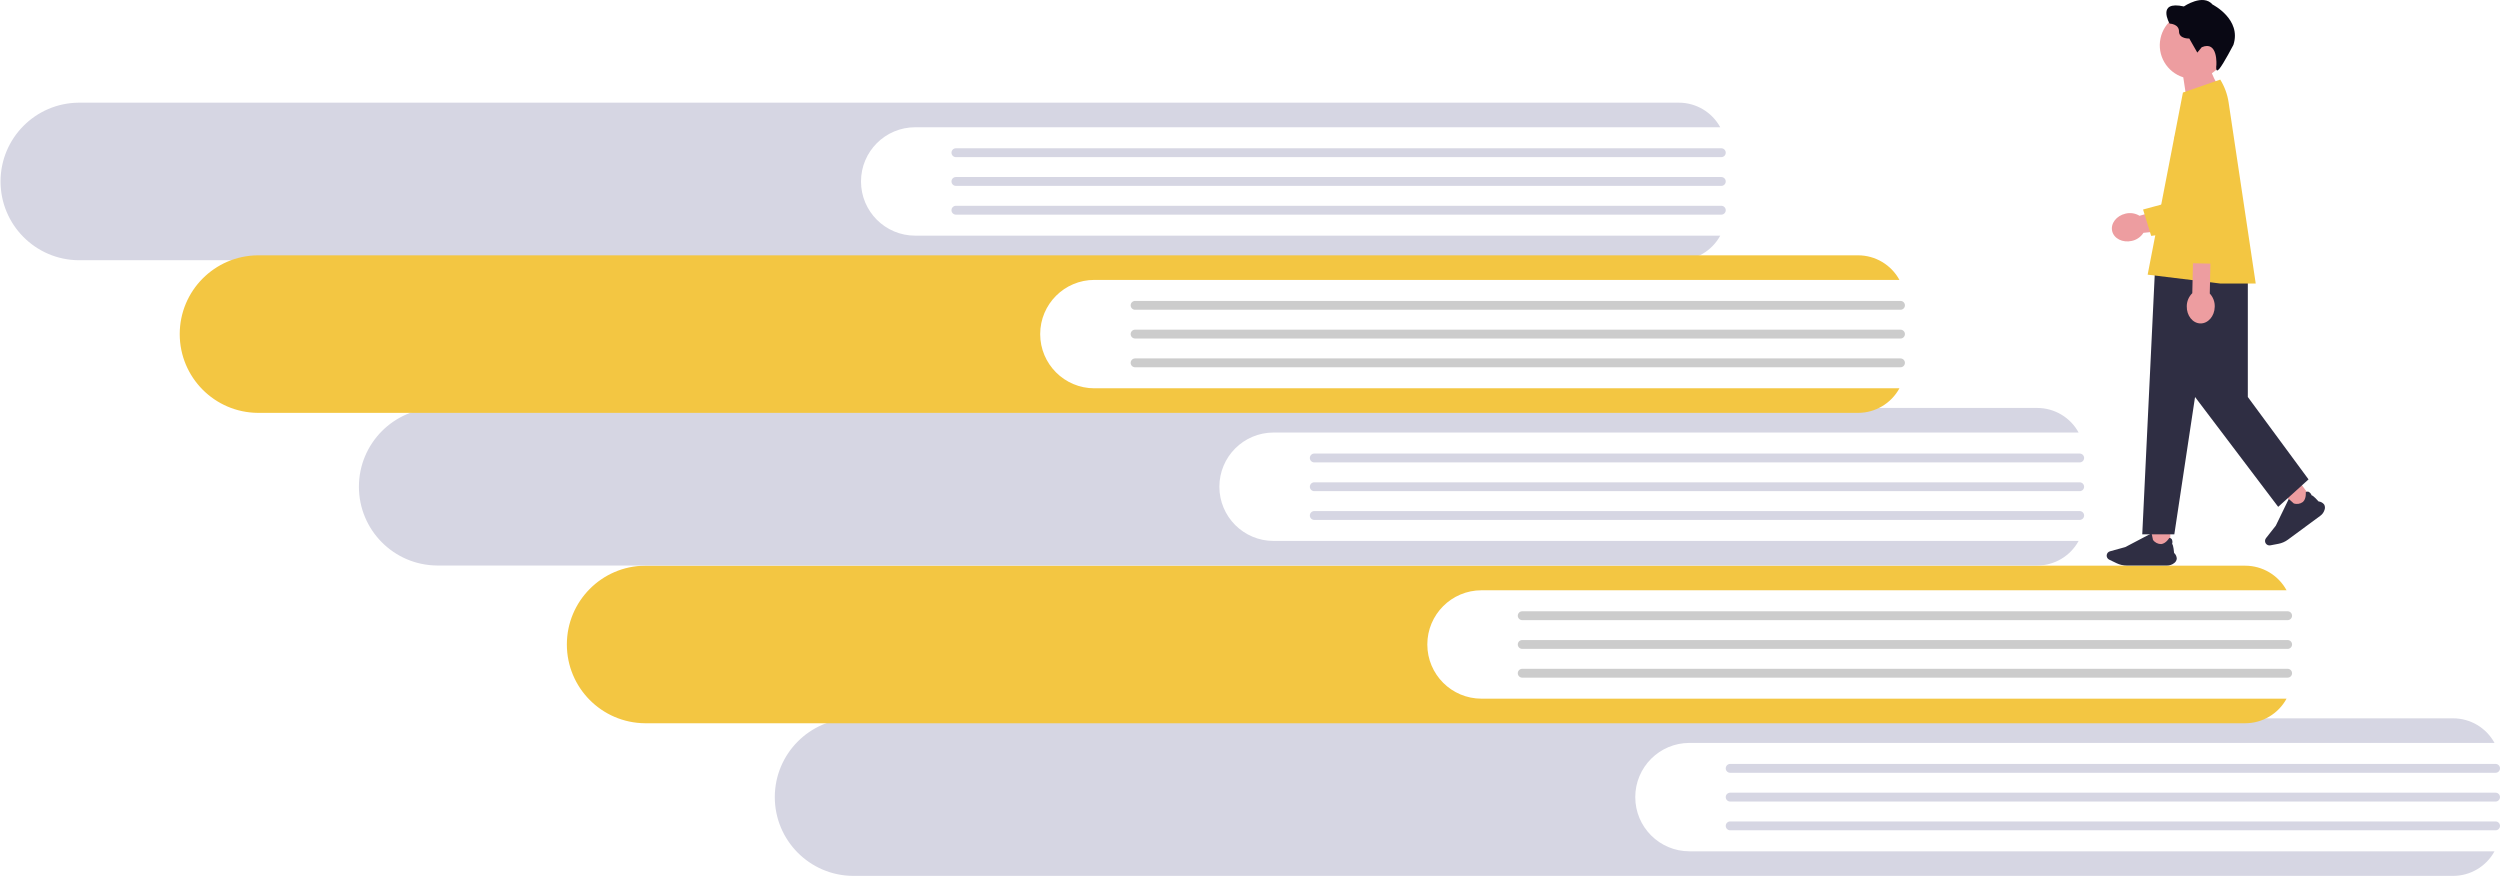
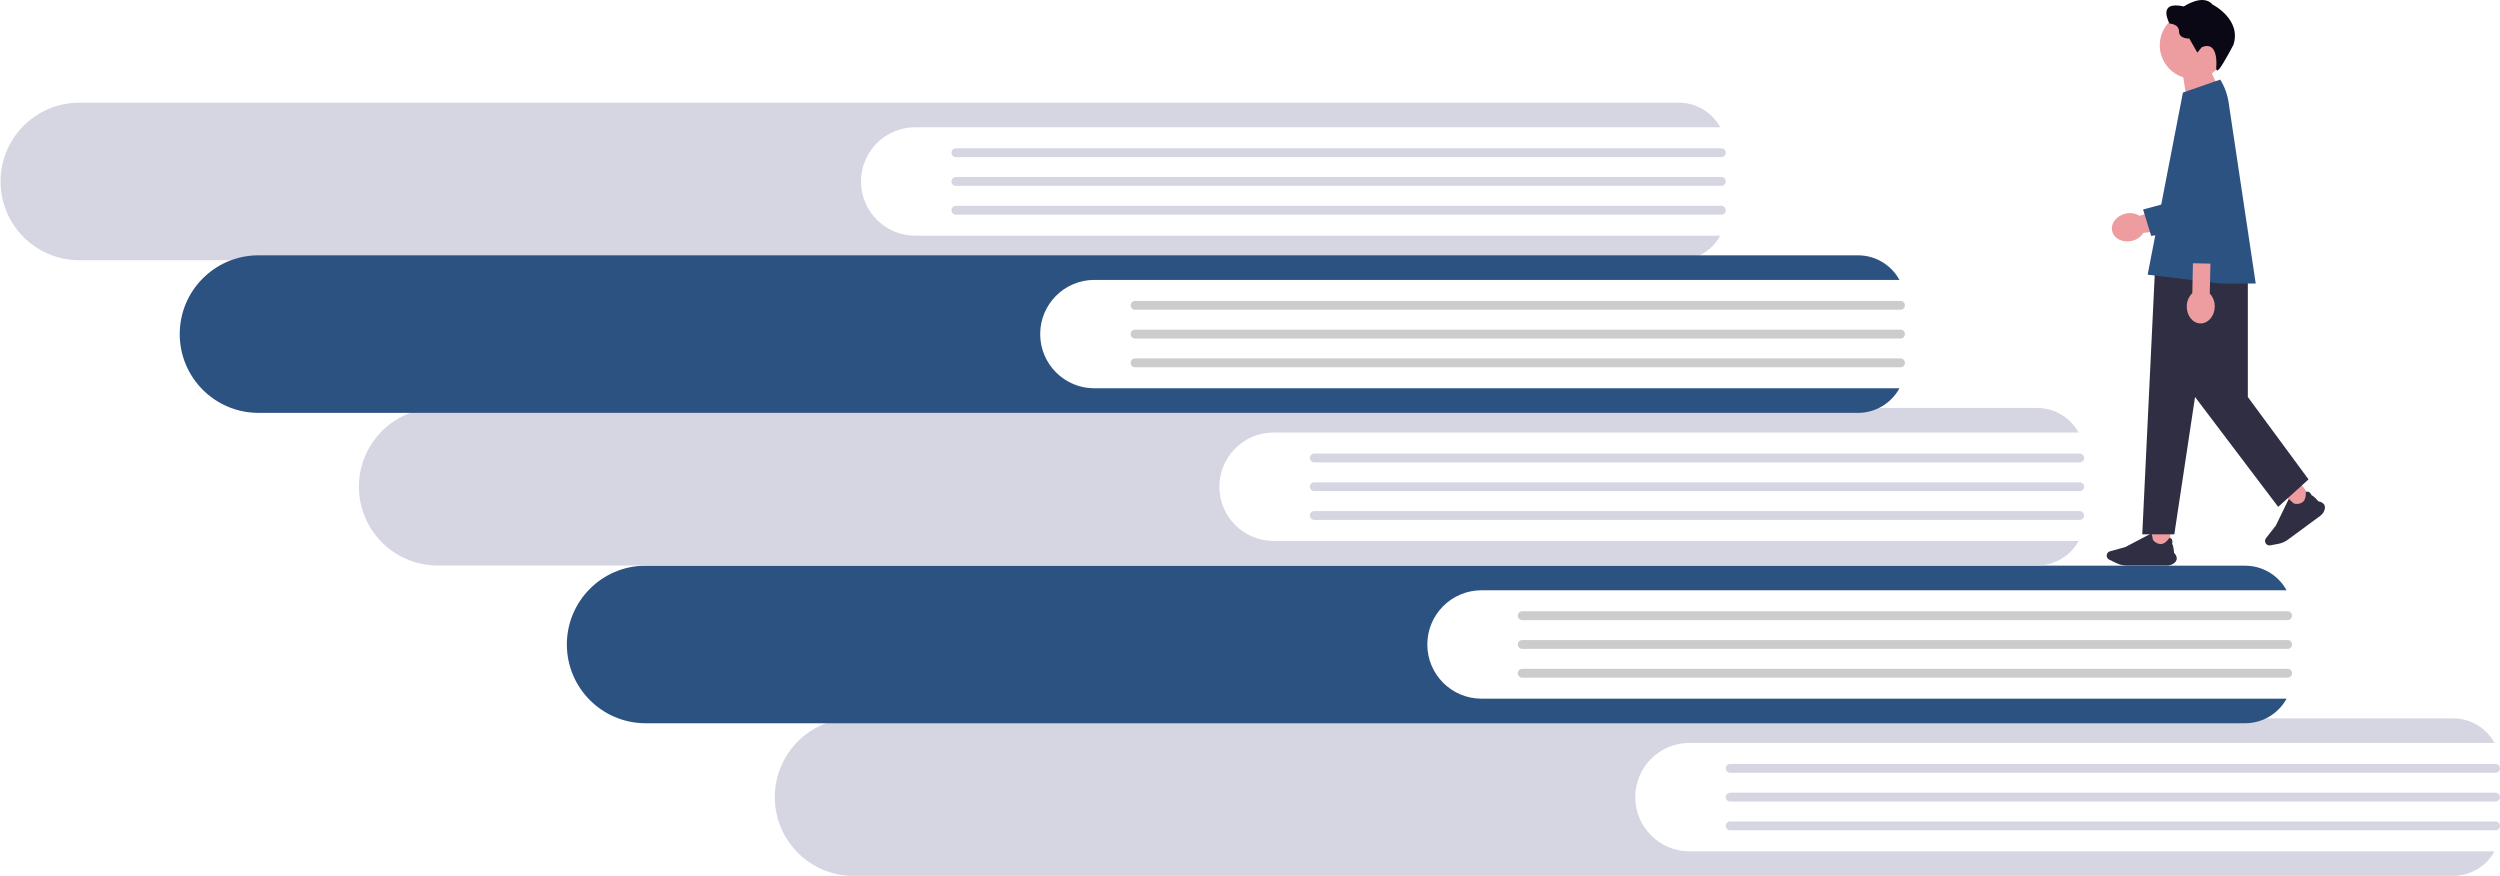
<svg xmlns="http://www.w3.org/2000/svg" width="960" height="336.343" viewBox="0 0 960 336.343">
  <g transform="translate(-363.47 -386.429)">
    <path d="M658.953,664.883a20.812,20.812,0,0,1,0-41.624H968.09a18.1,18.1,0,0,0-15.878-9.439H337.729a30.251,30.251,0,0,0,0,60.5H952.212a18.1,18.1,0,0,0,15.878-9.439Z" transform="translate(353.27 48.449)" fill="#d6d6e3" />
    <path d="M976.771,635.124H682.853a1.7,1.7,0,1,1,0-3.4H976.771a1.7,1.7,0,1,1,0,3.4Z" transform="translate(345 48.053)" fill="#d6d6e3" />
    <path d="M976.771,646.417H682.853a1.7,1.7,0,1,1,0-3.4H976.771a1.7,1.7,0,1,1,0,3.4Z" transform="translate(345 47.803)" fill="#d6d6e3" />
    <path d="M976.771,657.71H682.853a1.7,1.7,0,1,1,0-3.4H976.771a1.7,1.7,0,1,1,0,3.4Z" transform="translate(345 47.553)" fill="#d6d6e3" />
-     <path d="M577.294,604.943a20.812,20.812,0,1,1,0-41.624H886.432a18.1,18.1,0,0,0-15.877-9.439H256.071a30.251,30.251,0,0,0,0,60.5H870.555a18.1,18.1,0,0,0,15.877-9.439Z" transform="translate(355.078 49.776)" fill="#f3c642" />
+     <path d="M577.294,604.943a20.812,20.812,0,1,1,0-41.624H886.432a18.1,18.1,0,0,0-15.877-9.439H256.071a30.251,30.251,0,0,0,0,60.5H870.555a18.1,18.1,0,0,0,15.877-9.439Z" transform="translate(355.078 49.776)" fill="#2c5282" />
    <path d="M895.113,575.183H601.195a1.7,1.7,0,0,1,0-3.4H895.113a1.7,1.7,0,0,1,0,3.4Z" transform="translate(346.808 49.379)" fill="#ccc" />
    <path d="M895.113,586.476H601.195a1.7,1.7,0,1,1,0-3.4H895.113a1.7,1.7,0,0,1,0,3.4Z" transform="translate(346.808 49.129)" fill="#ccc" />
    <path d="M895.113,597.769H601.195a1.7,1.7,0,1,1,0-3.4H895.113a1.7,1.7,0,0,1,0,3.4Z" transform="translate(346.808 48.879)" fill="#ccc" />
    <path d="M495.637,543a20.812,20.812,0,1,1,0-41.624H804.774a18.1,18.1,0,0,0-15.877-9.439H174.413a30.251,30.251,0,0,0,0,60.5H788.9A18.1,18.1,0,0,0,804.774,543Z" transform="translate(356.885 51.147)" fill="#d6d6e3" />
    <path d="M813.455,513.243H519.537a1.7,1.7,0,1,1,0-3.4H813.455a1.7,1.7,0,1,1,0,3.4Z" transform="translate(348.615 50.75)" fill="#d6d6e3" />
    <path d="M813.455,524.536H519.537a1.7,1.7,0,0,1,0-3.4H813.455a1.7,1.7,0,0,1,0,3.4Z" transform="translate(348.615 50.5)" fill="#d6d6e3" />
    <path d="M813.455,535.829H519.537a1.7,1.7,0,0,1,0-3.4H813.455a1.7,1.7,0,0,1,0,3.4Z" transform="translate(348.615 50.25)" fill="#d6d6e3" />
    <path d="M658.953,664.883a20.812,20.812,0,0,1,0-41.624H968.09a18.1,18.1,0,0,0-15.878-9.439H337.729a30.251,30.251,0,0,0,0,60.5H952.212a18.1,18.1,0,0,0,15.878-9.439Z" transform="translate(55.955 -187.962)" fill="#d6d6e3" />
    <path d="M976.771,635.124H682.853a1.7,1.7,0,1,1,0-3.4H976.771a1.7,1.7,0,1,1,0,3.4Z" transform="translate(47.685 -188.358)" fill="#d6d6e3" />
    <path d="M976.771,646.417H682.853a1.7,1.7,0,1,1,0-3.4H976.771a1.7,1.7,0,1,1,0,3.4Z" transform="translate(47.685 -188.608)" fill="#d6d6e3" />
    <path d="M976.771,657.71H682.853a1.7,1.7,0,1,1,0-3.4H976.771a1.7,1.7,0,1,1,0,3.4Z" transform="translate(47.685 -188.858)" fill="#d6d6e3" />
-     <path d="M577.294,604.943a20.812,20.812,0,1,1,0-41.624H886.432a18.1,18.1,0,0,0-15.877-9.439H256.071a30.251,30.251,0,0,0,0,60.5H870.555a18.1,18.1,0,0,0,15.877-9.439Z" transform="translate(206.419 -69.408)" fill="#f3c642" />
+     <path d="M577.294,604.943a20.812,20.812,0,1,1,0-41.624H886.432a18.1,18.1,0,0,0-15.877-9.439H256.071a30.251,30.251,0,0,0,0,60.5H870.555a18.1,18.1,0,0,0,15.877-9.439Z" transform="translate(206.419 -69.408)" fill="#2c5282" />
    <path d="M895.113,575.183H601.195a1.7,1.7,0,0,1,0-3.4H895.113a1.7,1.7,0,0,1,0,3.4Z" transform="translate(198.149 -69.804)" fill="#ccc" />
    <path d="M895.113,586.476H601.195a1.7,1.7,0,1,1,0-3.4H895.113a1.7,1.7,0,0,1,0,3.4Z" transform="translate(198.149 -70.054)" fill="#ccc" />
    <path d="M895.113,597.769H601.195a1.7,1.7,0,1,1,0-3.4H895.113a1.7,1.7,0,0,1,0,3.4Z" transform="translate(198.149 -70.304)" fill="#ccc" />
    <g transform="translate(1163.769 386.429)">
      <path d="M50.845,7.893a7.934,7.934,0,0,1-.214,1.826L44.564,35.535a6.815,6.815,0,0,1-8.2,5.075L12.046,33.067,10.859,32.7a7.04,7.04,0,0,1-5.333,1.107C2,33.183-.447,30.311.069,27.388s3.794-4.781,7.323-4.16a7.054,7.054,0,0,1,4.636,2.861l.018,0,.062.011L33.27,28.721,35.049,7.257a7.912,7.912,0,0,1,15.8.635Z" transform="matrix(0.921, -0.391, 0.391, 0.921, 0, 63.534)" fill="#ed9da0" />
-       <path d="M37.71,7.893A7.934,7.934,0,0,1,37.5,9.719L32.518,36.625a6.815,6.815,0,0,1-8.2,5.075L0,34.94,1.089,24.411h0L19.6,26.953l2.309-19.7a7.912,7.912,0,0,1,15.8.635Z" transform="matrix(0.921, -0.391, 0.391, 0.921, 12.091, 58.402)" fill="#f3c642" />
+       <path d="M37.71,7.893A7.934,7.934,0,0,1,37.5,9.719L32.518,36.625a6.815,6.815,0,0,1-8.2,5.075L0,34.94,1.089,24.411h0L19.6,26.953l2.309-19.7a7.912,7.912,0,0,1,15.8.635Z" transform="matrix(0.921, -0.391, 0.391, 0.921, 12.091, 58.402)" fill="#2c5282" />
      <rect width="7.296" height="7.296" transform="translate(77.588 190.42) rotate(-36.399)" fill="#ed9da0" />
      <path d="M561.149,552.942l-12.483,9.2a8.944,8.944,0,0,1-3.622,1.579l-3.117.59a1.717,1.717,0,0,1-1.67-2.747l3.779-4.814,4.975-10.257.029.026c.719.657,1.811,1.646,1.893,1.695a3.791,3.791,0,0,0,3.507-.568c1.379-1.25,1.1-3.7,1.1-3.727l0-.019.016-.01a1.228,1.228,0,0,1,1.076-.147,2.4,2.4,0,0,1,1.146,1.349c.7.1,2.524,2.189,2.671,2.358a3.054,3.054,0,0,1,2.146,1.17,2.386,2.386,0,0,1,.189,1.944A4.331,4.331,0,0,1,561.149,552.942Z" transform="translate(-470.424 -354.898)" fill="#2f2e43" />
      <rect width="7.296" height="7.296" transform="translate(25.804 203.226)" fill="#ed9da0" />
      <path d="M425.14,592.336H409.631a8.944,8.944,0,0,1-3.852-.878l-2.859-1.374a1.717,1.717,0,0,1,.286-3.2l5.9-1.632,10.091-5.3.008.038c.189.956.481,2.4.518,2.487a3.791,3.791,0,0,0,3.16,1.624c1.852-.188,3.083-2.326,3.1-2.348l.009-.016.019,0a1.228,1.228,0,0,1,.953.52,2.4,2.4,0,0,1,.122,1.766c.506.495.733,3.26.751,3.483a3.055,3.055,0,0,1,1.033,2.216,2.386,2.386,0,0,1-1,1.677A4.332,4.332,0,0,1,425.14,592.336Z" transform="translate(-393.286 -375.177)" fill="#2f2e43" />
      <path d="M473.493,317.714H438.525l-5.574,116h12.314l7.956-52.729,31.926,42.183L496.8,412.626l-23.312-31.637Z" transform="translate(-410.623 -228.54)" fill="#2f2e43" />
      <path d="M473.991,138.521a12.887,12.887,0,1,0-16.748,12.3l2.491,16.464,12.7-10.584a31.99,31.99,0,0,1-4.215-7.435A12.873,12.873,0,0,0,473.991,138.521Z" transform="translate(-419.16 -121.129)" fill="#ed9da0" />
      <path d="M473.758,281.639l5.711,16.829-32.311-.363,4.818-15.377Z" transform="translate(-418.567 -208.367)" fill="#ed9da0" />
-       <path d="M465.522,184.739l-14.329,4.981-13.546,69.933,27.875,3.4h13.626l-10.41-69.543a23.209,23.209,0,0,0-3.216-8.774h0Z" transform="translate(-413.249 -154.181)" fill="#f3c642" />
+       <path d="M465.522,184.739l-14.329,4.981-13.546,69.933,27.875,3.4h13.626l-10.41-69.543a23.209,23.209,0,0,0-3.216-8.774h0Z" transform="translate(-413.249 -154.181)" fill="#2c5282" />
      <path d="M480.56,356.38l.249-11.495-6.712-.146-.249,11.495a7.046,7.046,0,0,0-2.123,5.016c-.078,3.583,2.263,6.54,5.228,6.6s5.432-2.788,5.51-6.371a7.047,7.047,0,0,0-1.9-5.1Z" transform="translate(-432.305 -243.652)" fill="#ed9da0" />
      <path d="M515.695,138.205s-.5,3.319,1.138,1.358,5.406-9.2,5.406-9.2c3.212-9.836-8.006-15.486-8.006-15.486-3.661-4.311-11.017.731-11.017.731-10.611-2.357-5.487,6.586-5.487,6.586s3.618.08,3.618,3.006,3.943,2.725,3.943,2.725l3.089,5.406,1.706-2.073c6.343-2.686,5.611,6.95,5.611,6.95Z" transform="translate(-464.908 -113.133)" fill="#090814" />
    </g>
  </g>
</svg>
